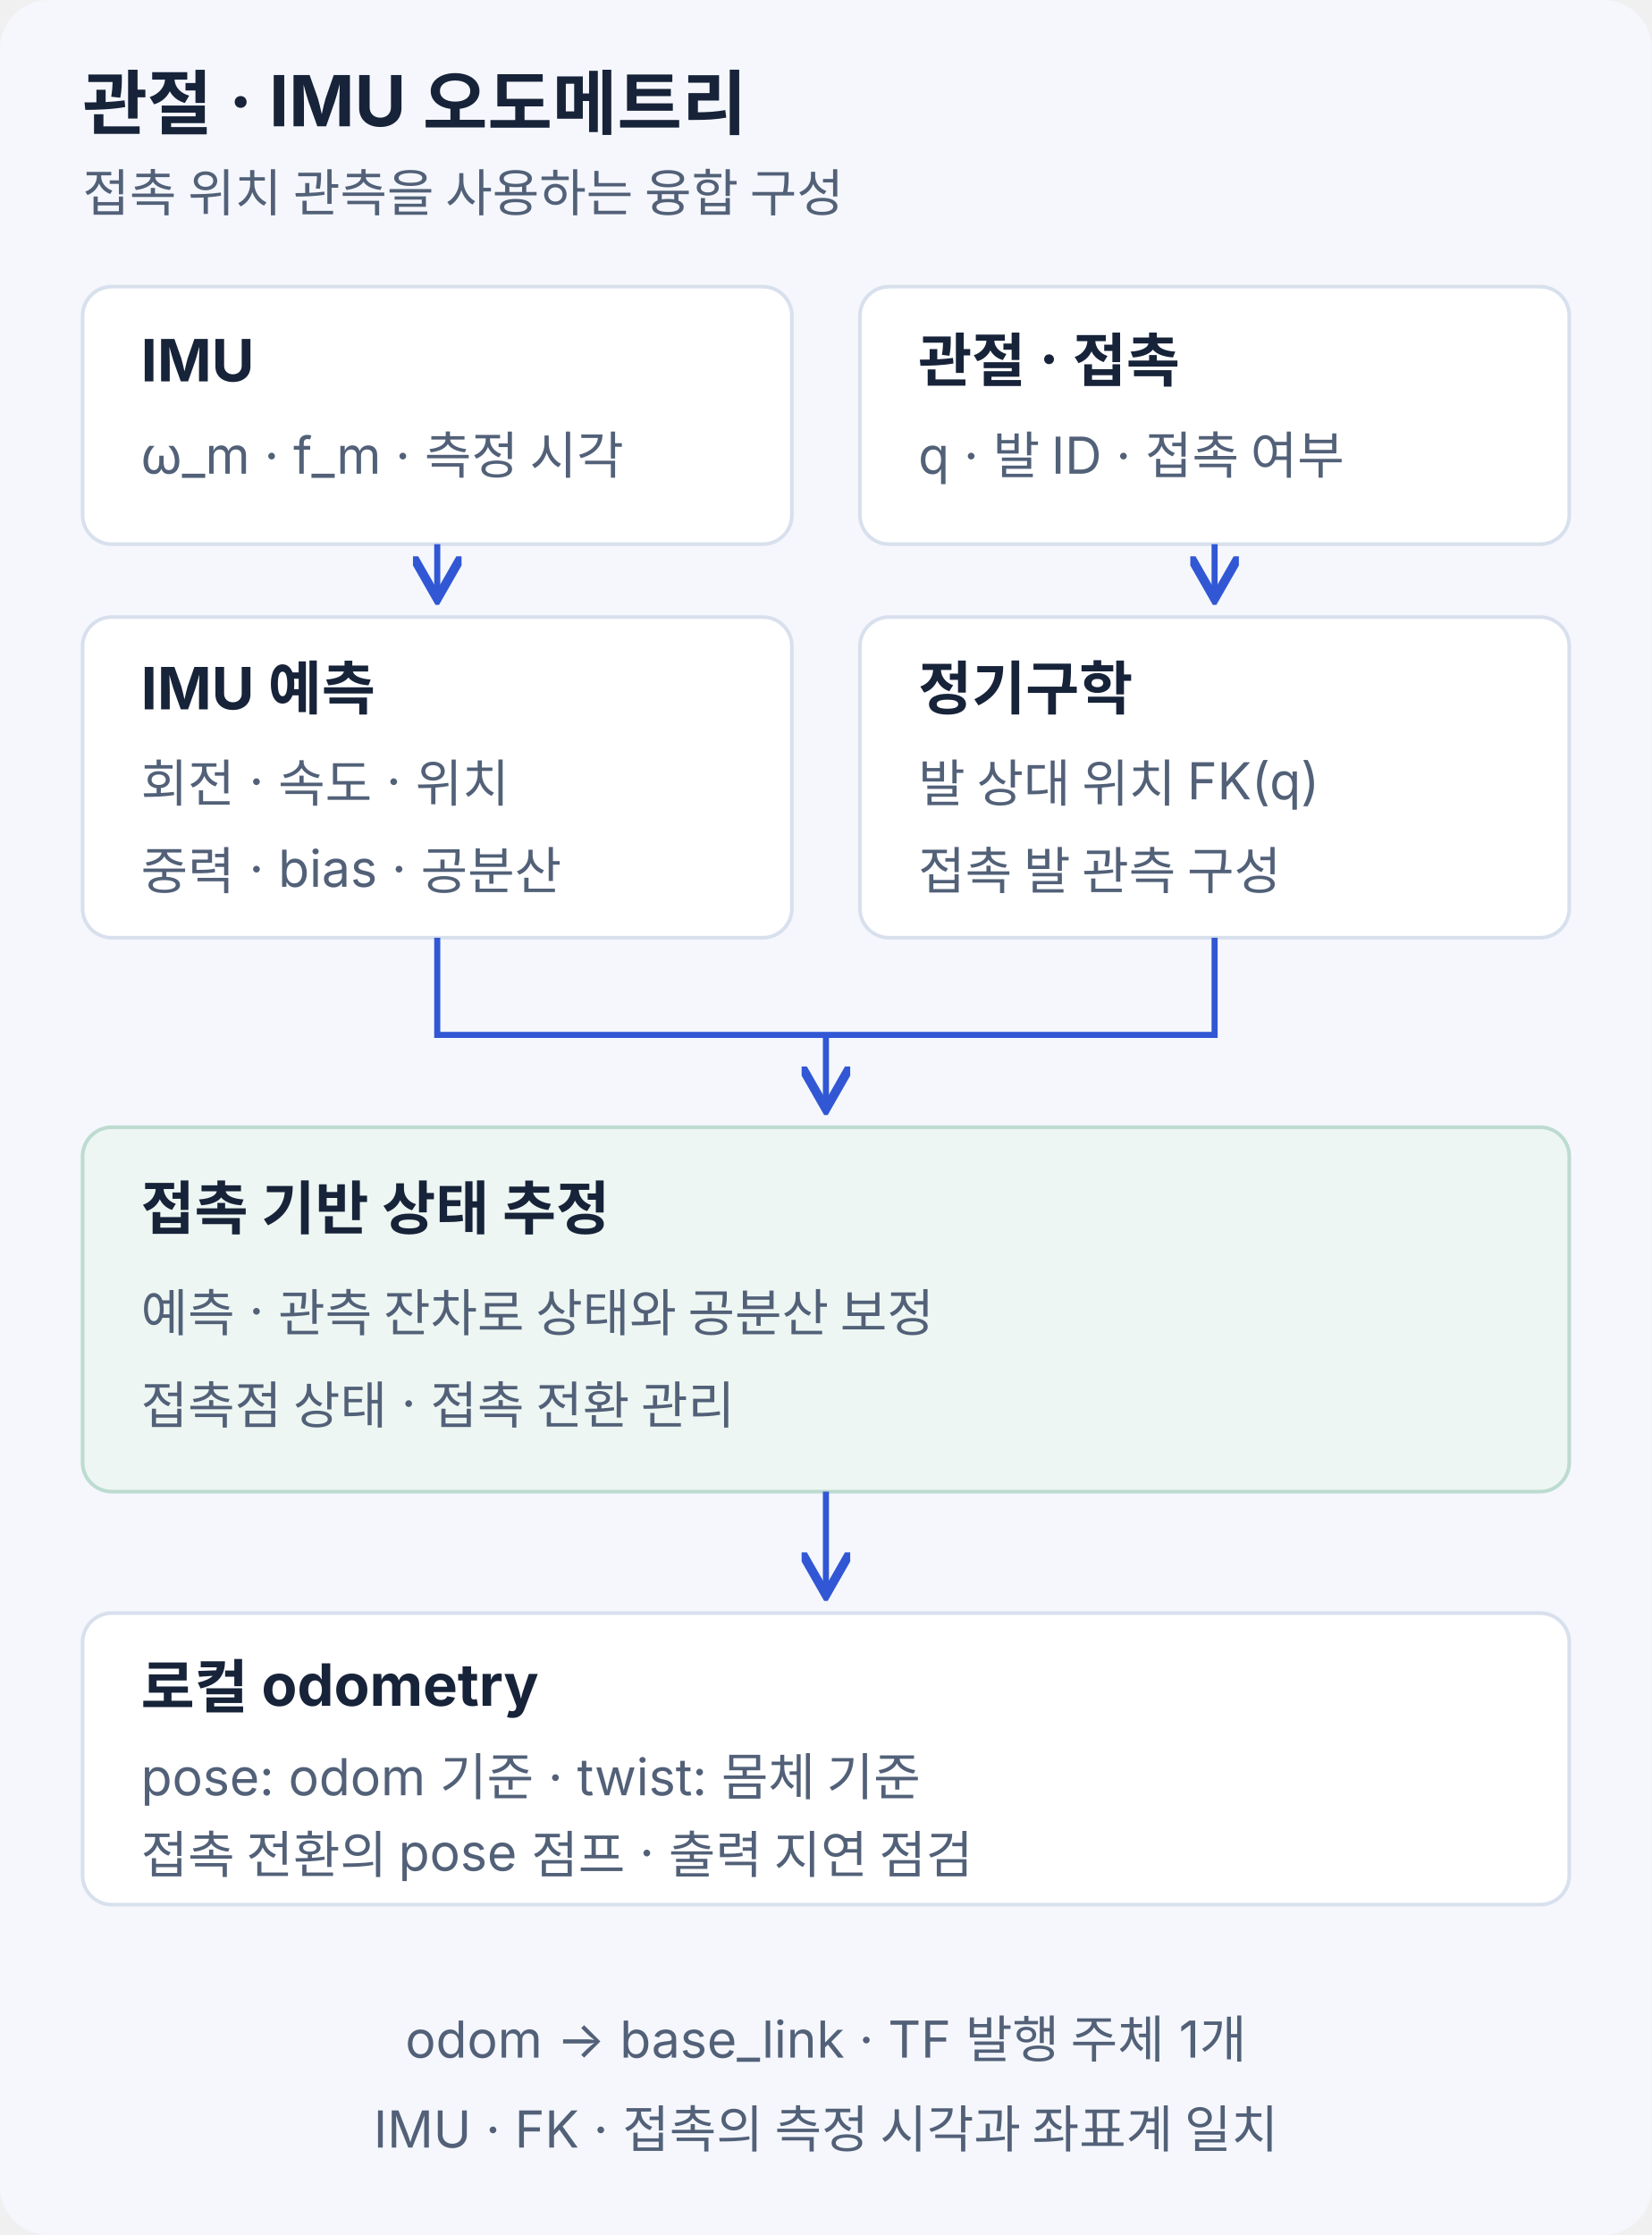
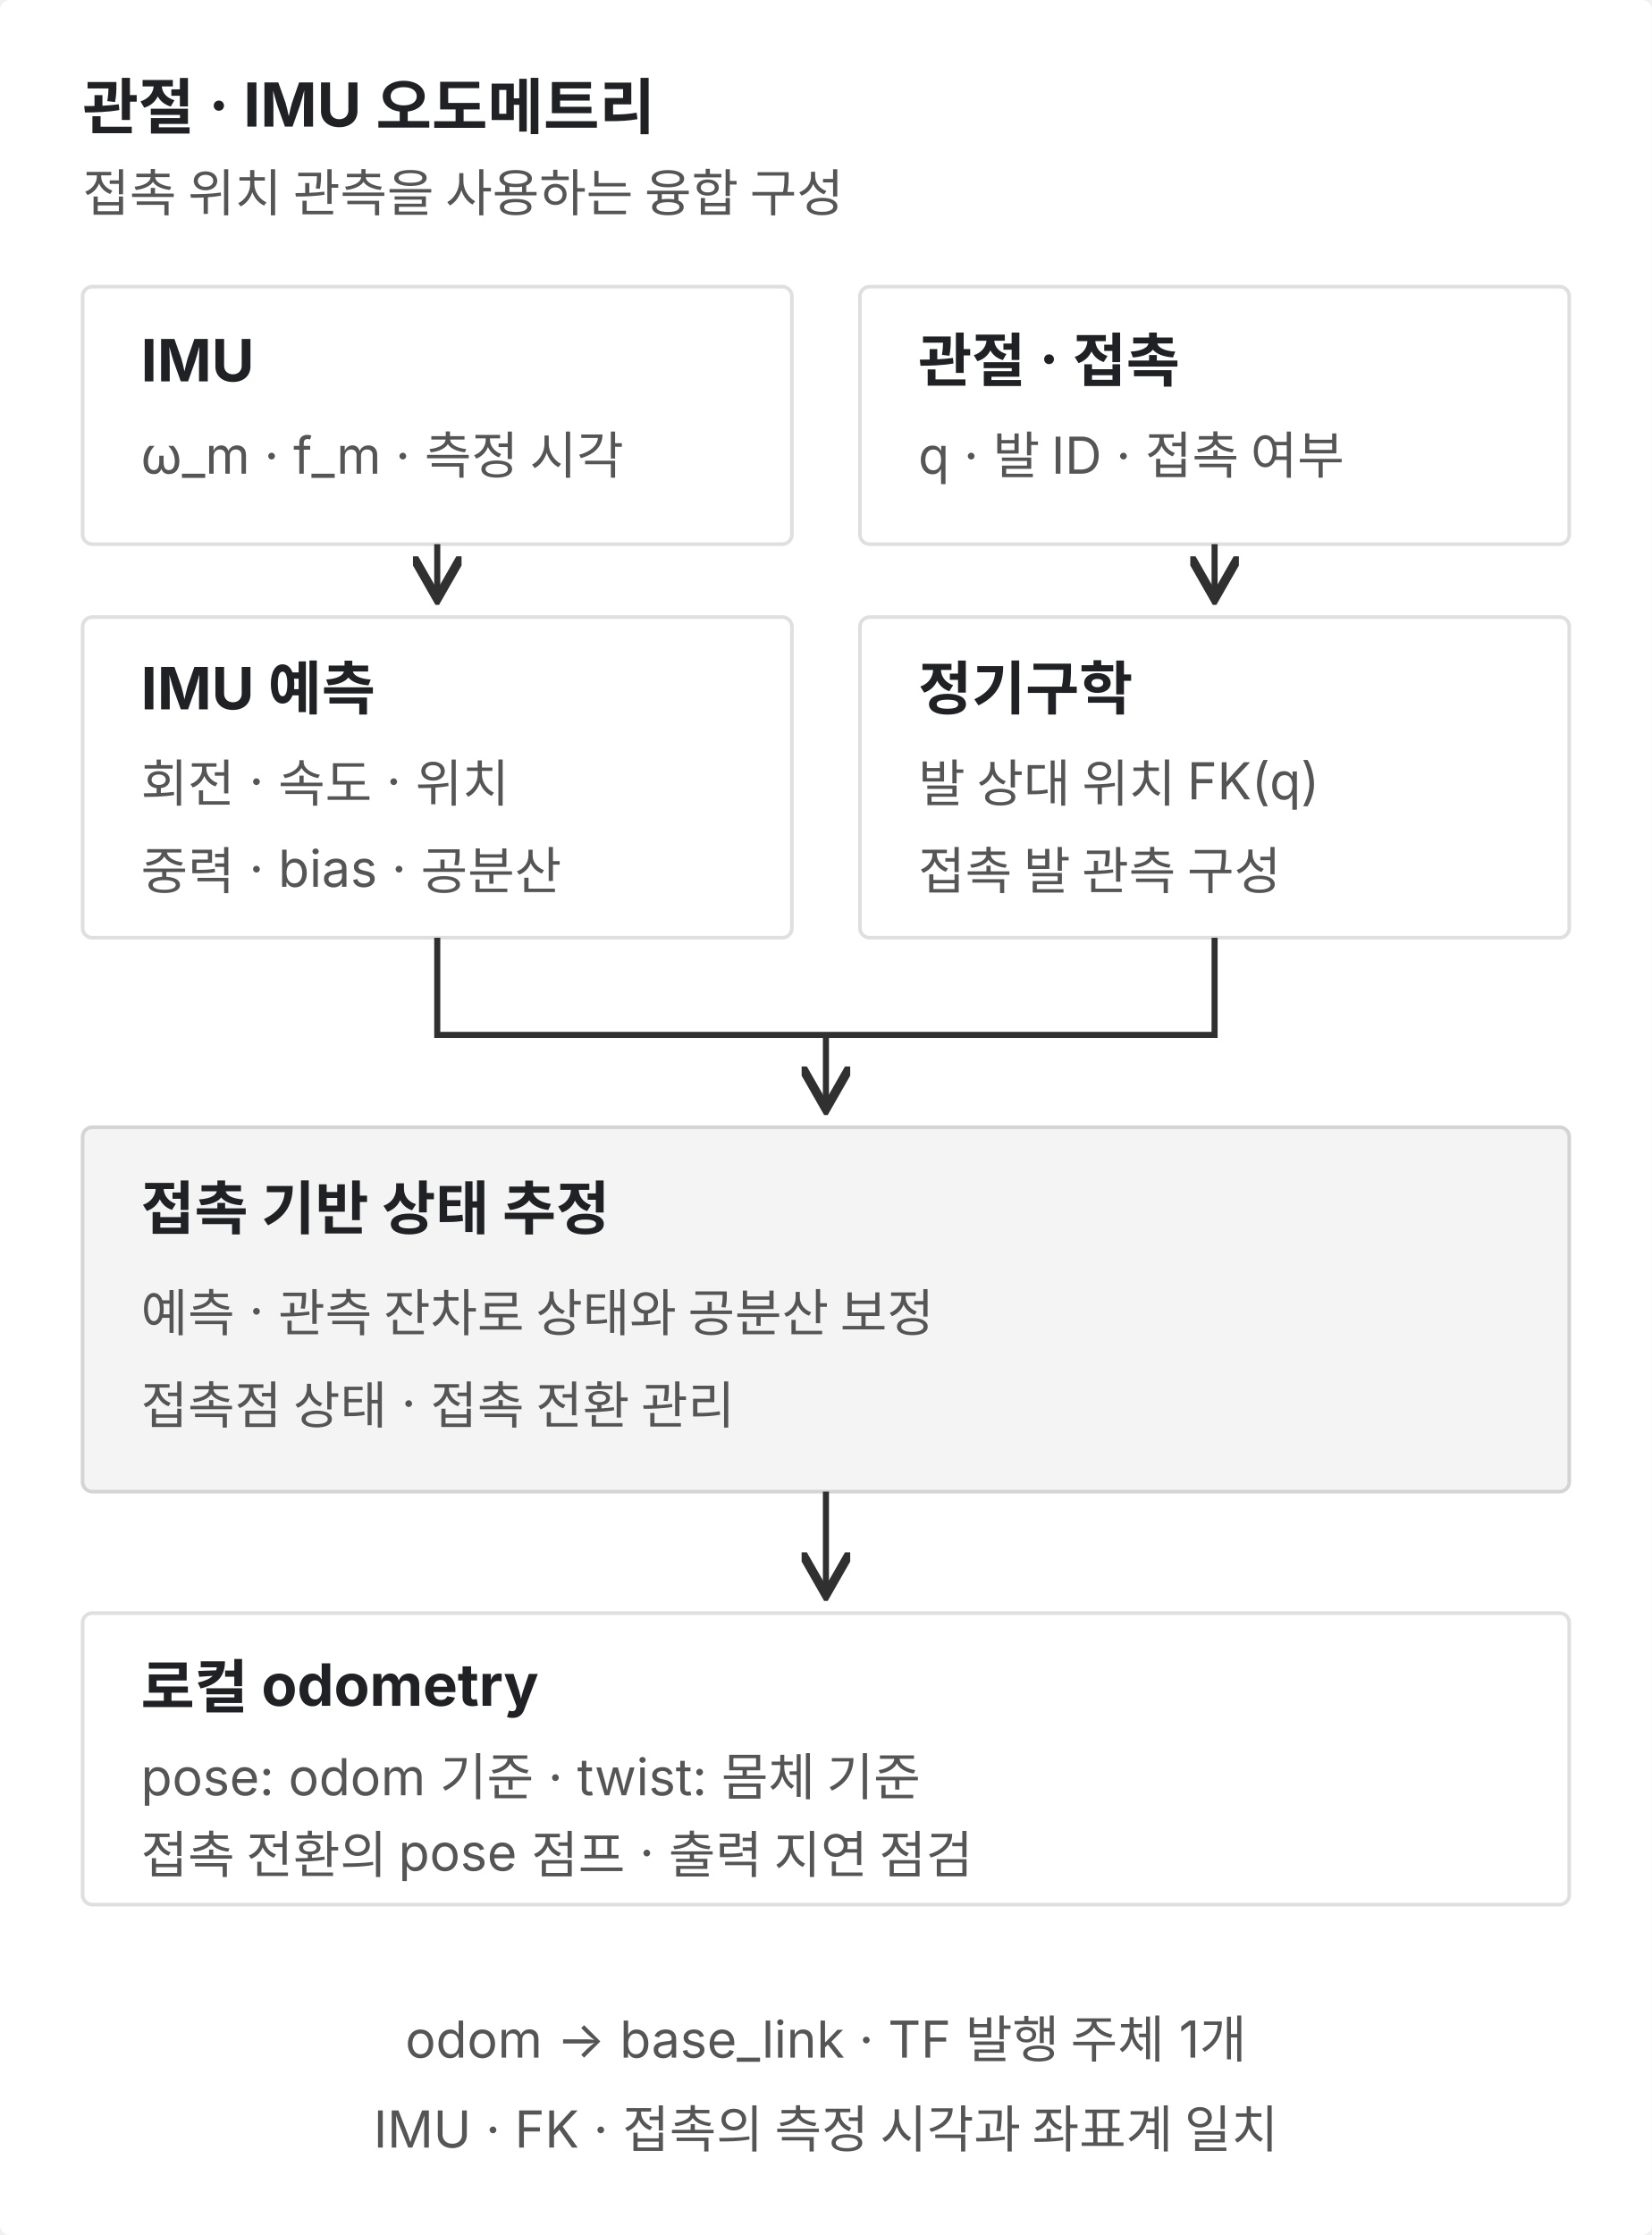
<svg xmlns="http://www.w3.org/2000/svg" width="680" height="920" viewBox="0 0 680 920" role="img" aria-labelledby="title desc">
  <defs>
    <marker id="arrow" markerWidth="8" markerHeight="8" refX="6" refY="4" orient="auto">
-       <path d="M0 0 7 4 0 8" fill="none" stroke="#3157d5" stroke-width="1.5" />
+       <path d="M0 0 7 4 0 8" fill="none" stroke="#303030" stroke-width="1.5" />
    </marker>
    <style>
-       text{font-family:system-ui,-apple-system,"Noto Sans KR",sans-serif;fill:#172339}.title{font-size:29px;font-weight:750}.label{font-size:24px;font-weight:700}.note{font-size:21px;fill:#526178}.panel{fill:#fff;stroke:#d8e0ed;stroke-width:1.5}.arrow{fill:none;stroke:#3157d5;stroke-width:2.5;marker-end:url(#arrow)}
+       text{font-family:system-ui,-apple-system,"Noto Sans KR",sans-serif;fill:#202124}.title{font-size:25px;font-weight:750}.label{font-size:24px;font-weight:700}.note{font-size:21px;fill:#555555}.panel{fill:#fff;stroke:#dfdfdf;stroke-width:1.5}.arrow{fill:none;stroke:#303030;stroke-width:2.5;marker-end:url(#arrow)}
    </style>
  </defs>
-   <rect width="680" height="920" rx="20" fill="#f5f7fc" />
+   <rect width="680" height="920" rx="4" fill="#ffffff" />
  <text x="34" y="53" class="title">관절 · IMU 오도메트리</text>
  <text x="34" y="87" class="note">접촉 위치 관측을 사용하는 융합 구성</text>
-   <rect x="34" y="118" width="292" height="106" rx="12" class="panel" />
+   <rect x="34" y="118" width="292" height="106" rx="4" class="panel" />
  <text x="58" y="157" class="label">IMU</text>
  <text x="58" y="195" class="note">ω_m · f_m · 측정 시각</text>
-   <rect x="354" y="118" width="292" height="106" rx="12" class="panel" />
+   <rect x="354" y="118" width="292" height="106" rx="4" class="panel" />
  <text x="378" y="157" class="label">관절 · 접촉</text>
  <text x="378" y="195" class="note">q · 발 ID · 접촉 여부</text>
  <path d="M180 224V244" class="arrow" />
  <path d="M500 224V244" class="arrow" />
-   <rect x="34" y="254" width="292" height="132" rx="12" class="panel" />
+   <rect x="34" y="254" width="292" height="132" rx="4" class="panel" />
  <text x="58" y="292" class="label">IMU 예측</text>
  <text x="58" y="330" class="note">회전 · 속도 · 위치</text>
  <text x="58" y="366" class="note">중력 · bias · 공분산</text>
-   <rect x="354" y="254" width="292" height="132" rx="12" class="panel" />
+   <rect x="354" y="254" width="292" height="132" rx="4" class="panel" />
  <text x="378" y="292" class="label">정기구학</text>
  <text x="378" y="330" class="note">발 상대 위치 FK(q)</text>
  <text x="378" y="366" class="note">접촉 발 관측 구성</text>
-   <path d="M180 386V426H500V386" fill="none" stroke="#3157d5" stroke-width="2.5" />
+   <path d="M180 386V426H500V386" fill="none" stroke="#303030" stroke-width="2.5" />
  <path d="M340 426V454" class="arrow" />
-   <rect x="34" y="464" width="612" height="150" rx="12" fill="#edf6f2" stroke="#bddbd0" stroke-width="1.5" />
+   <rect x="34" y="464" width="612" height="150" rx="4" fill="#f4f4f4" stroke="#d4d4d4" stroke-width="1.5" />
  <text x="58" y="506" class="label">접촉 기반 상태 추정</text>
  <text x="58" y="548" class="note">예측 · 관측 잔차로 상태와 공분산 보정</text>
  <text x="58" y="586" class="note">접촉점 상태 · 접촉 전환 관리</text>
  <path d="M340 614V654" class="arrow" />
-   <rect x="34" y="664" width="612" height="120" rx="12" class="panel" />
+   <rect x="34" y="664" width="612" height="120" rx="4" class="panel" />
  <text x="58" y="703" class="label">로컬 odometry</text>
  <text x="58" y="739" class="note">pose: odom 기준 · twist: 몸체 기준</text>
  <text x="58" y="771" class="note">접촉 전환의 pose 점프 · 출력 지연 점검</text>
  <text x="340" y="847" text-anchor="middle" class="note">odom → base_link · TF 발행 주체 1개</text>
  <text x="340" y="884" text-anchor="middle" class="note">IMU · FK · 접촉의 측정 시각과 좌표계 일치</text>
</svg>
